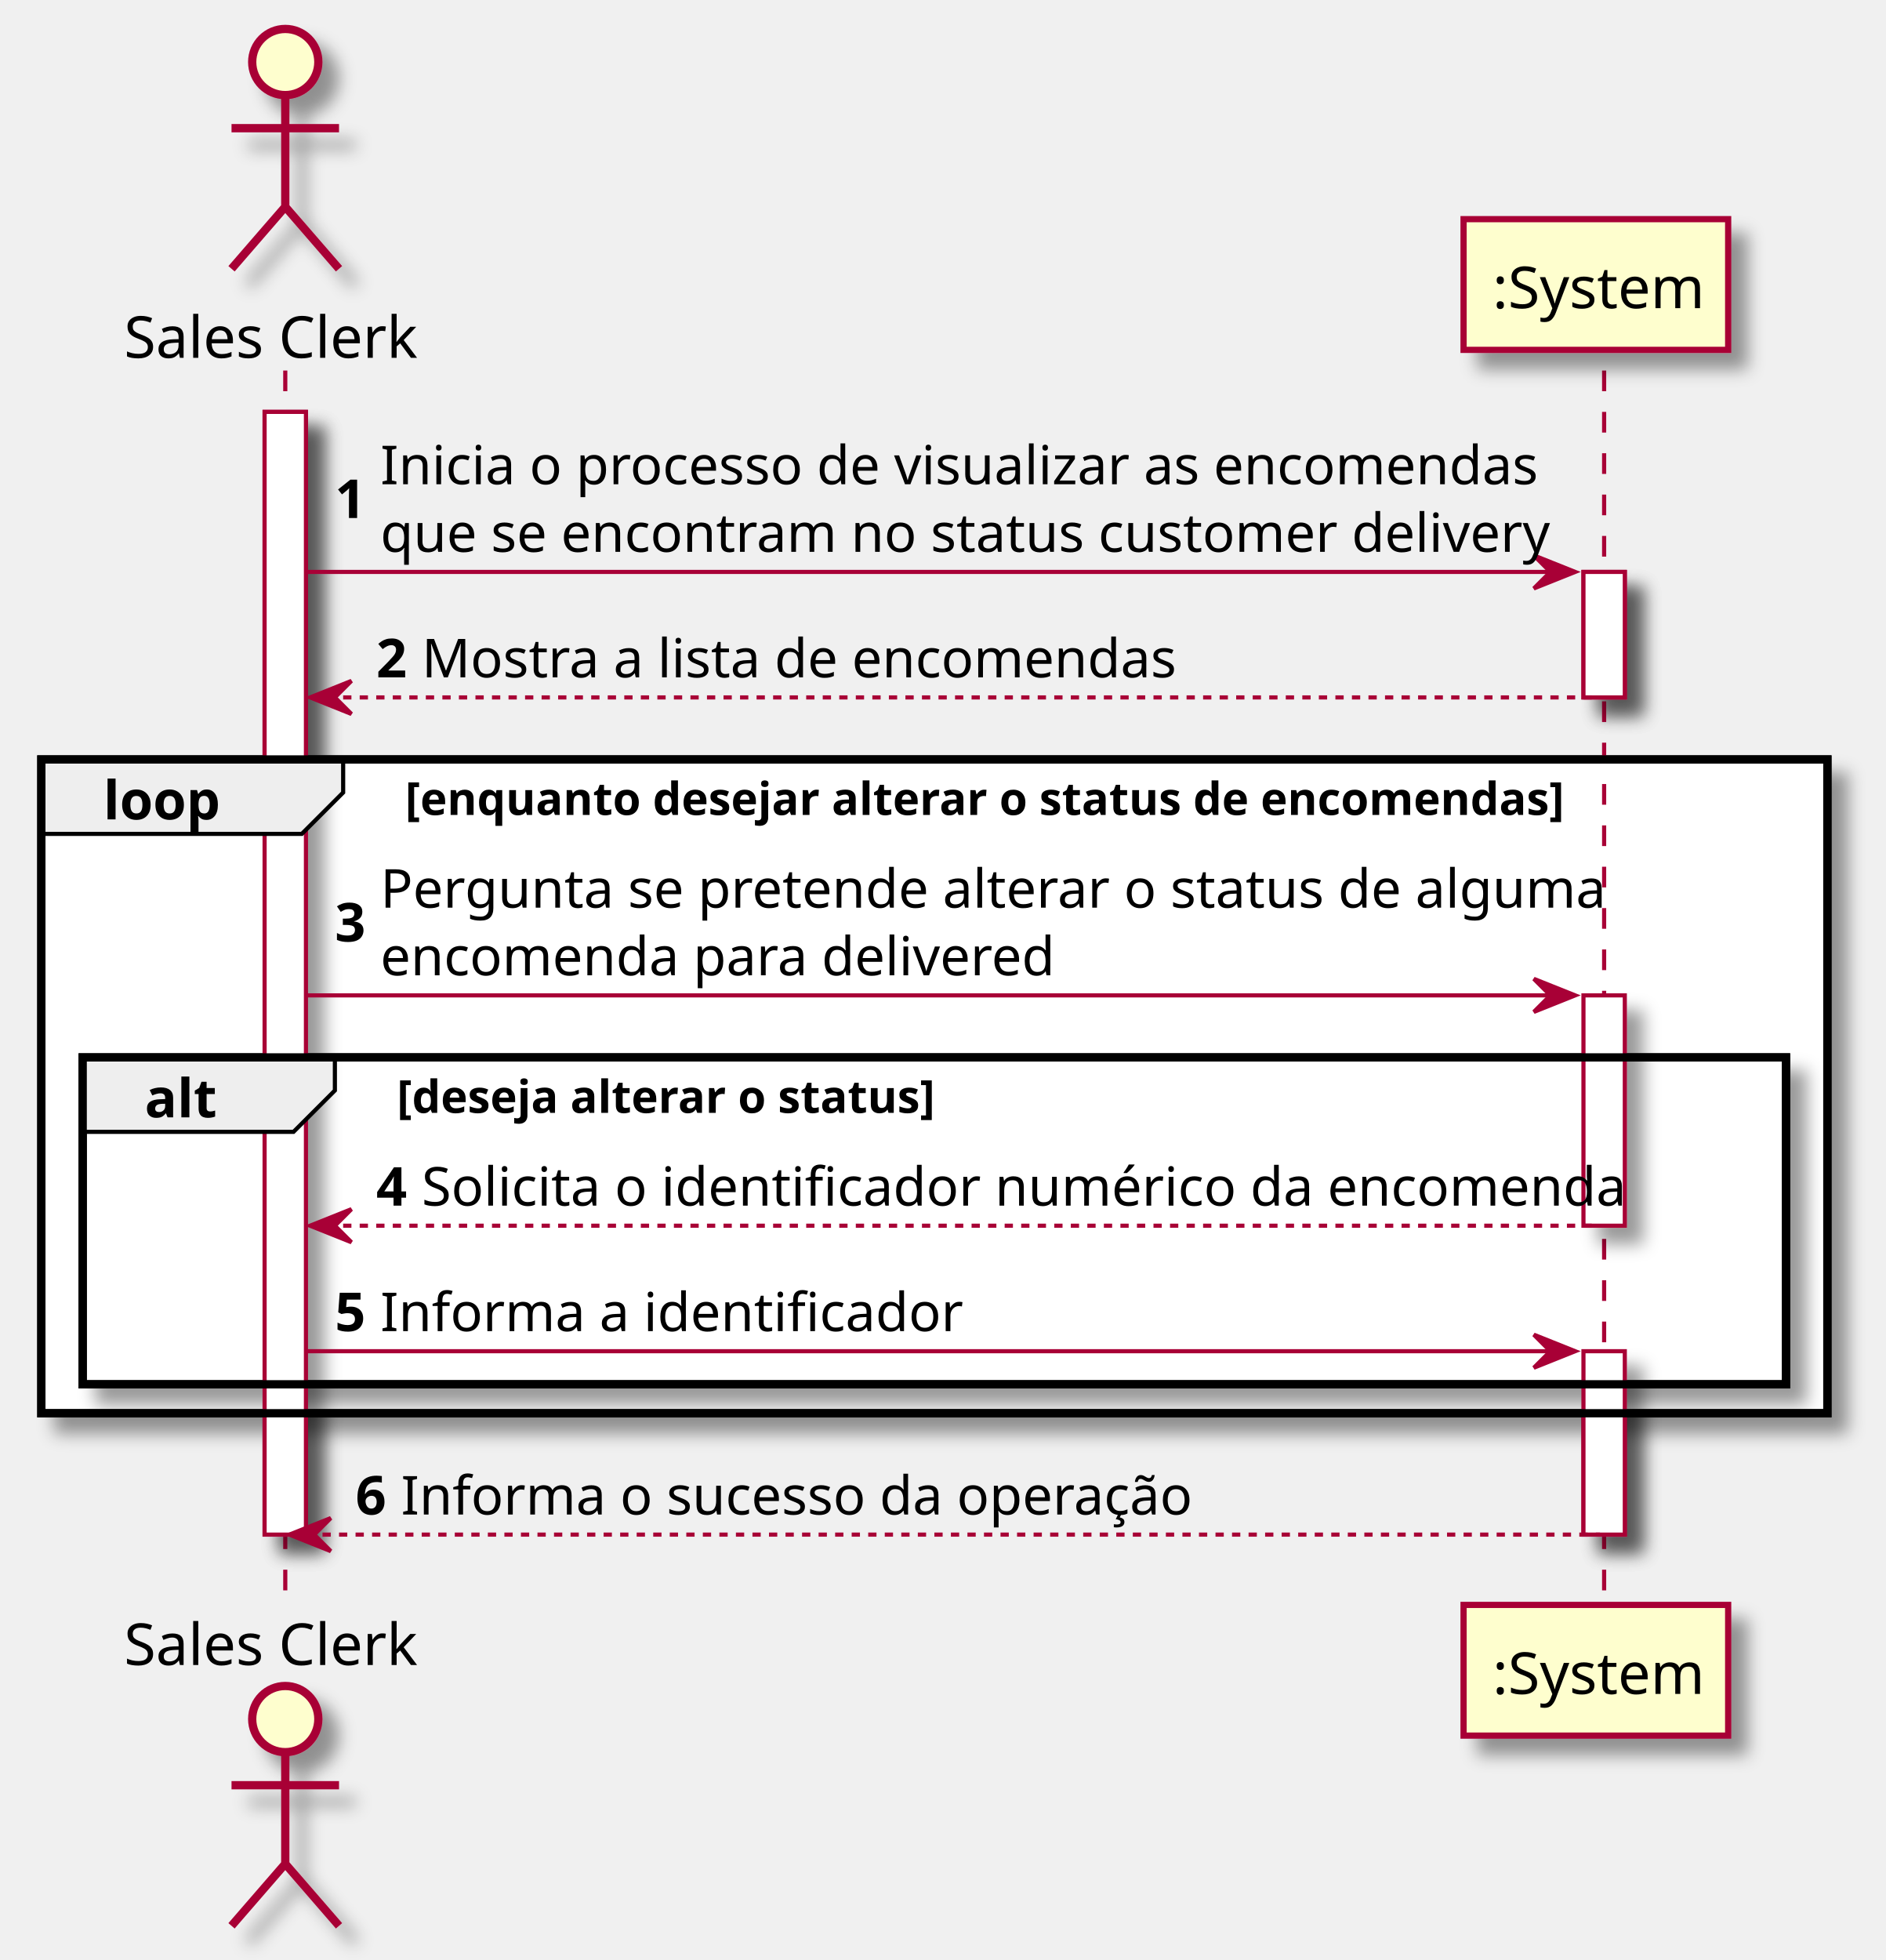
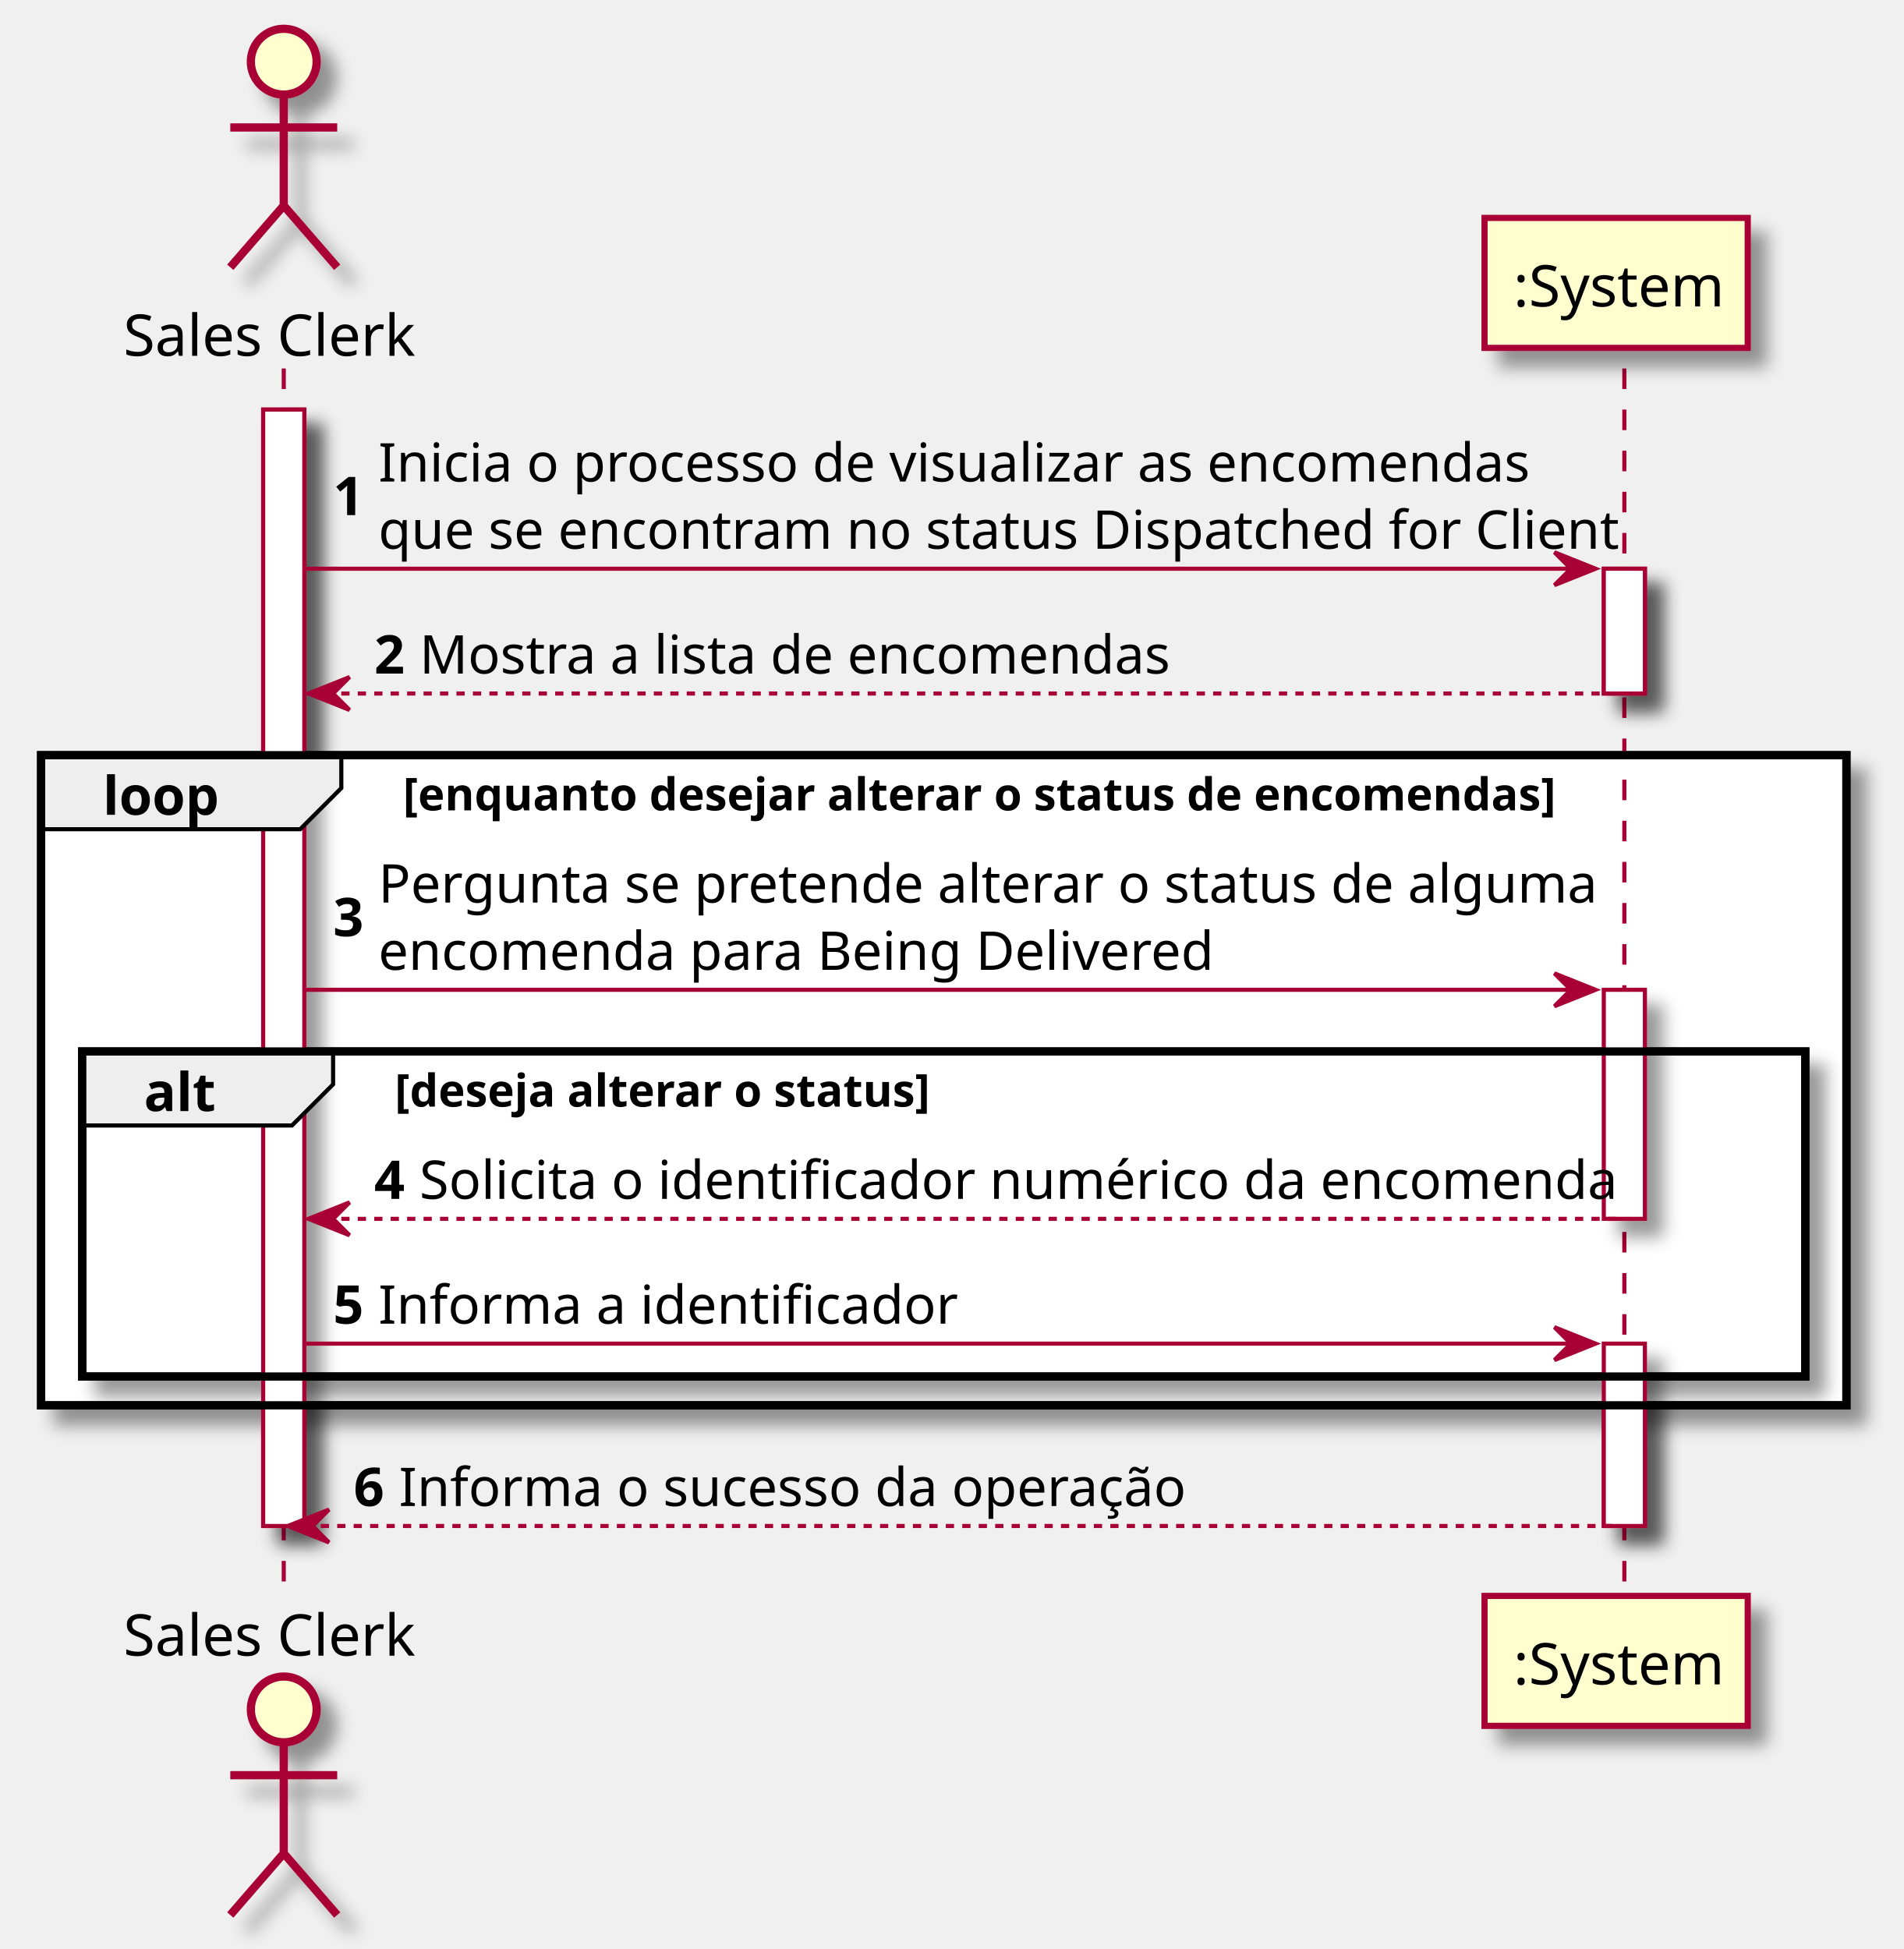
- <svg xmlns="http://www.w3.org/2000/svg" contentScriptType="application/ecmascript" contentStyleType="text/css" height="474px" preserveAspectRatio="none" style="width:456px;height:474px;background:#FFFFFF;" version="1.1" viewBox="0 0 456 474" width="456px" zoomAndPan="magnify">
+ <svg xmlns="http://www.w3.org/2000/svg" contentScriptType="application/ecmascript" contentStyleType="text/css" height="474px" preserveAspectRatio="none" style="width:463px;height:474px;background:#FFFFFF;" version="1.1" viewBox="0 0 463 474" width="463px" zoomAndPan="magnify">
  <defs>
-     <filter height="300%" id="fkuwmxi7o2x5o" width="300%" x="-1" y="-1">
+     <filter height="300%" id="f1v3ya5j9bw1n6" width="300%" x="-1" y="-1">
      <feGaussianBlur result="blurOut" stdDeviation="2.0" />
      <feColorMatrix in="blurOut" result="blurOut2" type="matrix" values="0 0 0 0 0 0 0 0 0 0 0 0 0 0 0 0 0 0 .4 0" />
      <feOffset dx="4.0" dy="4.0" in="blurOut2" result="blurOut3" />
      <feBlend in="SourceGraphic" in2="blurOut3" mode="normal" />
    </filter>
  </defs>
  <g>
-     <rect fill="#FFFFFF" filter="url(#fkuwmxi7o2x5o)" height="271.516" style="stroke:#A80036;stroke-width:1.0;" width="10" x="64" y="99.609" />
-     <rect fill="#FFFFFF" filter="url(#fkuwmxi7o2x5o)" height="30.352" style="stroke:#A80036;stroke-width:1.0;" width="10" x="383" y="138.312" />
-     <rect fill="#FFFFFF" filter="url(#fkuwmxi7o2x5o)" height="55.703" style="stroke:#A80036;stroke-width:1.0;" width="10" x="383" y="240.719" />
-     <rect fill="#FFFFFF" filter="url(#fkuwmxi7o2x5o)" height="44.352" style="stroke:#A80036;stroke-width:1.0;" width="10" x="383" y="326.773" />
-     <rect fill="#FFFFFF" filter="url(#fkuwmxi7o2x5o)" height="158.109" style="stroke:#000000;stroke-width:2.0;" width="432" x="10" y="183.664" />
-     <rect fill="#FFFFFF" filter="url(#fkuwmxi7o2x5o)" height="79.055" style="stroke:#000000;stroke-width:2.0;" width="412" x="20" y="255.719" />
+     <rect fill="#FFFFFF" filter="url(#f1v3ya5j9bw1n6)" height="271.516" style="stroke:#A80036;stroke-width:1.0;" width="10" x="64" y="99.609" />
+     <rect fill="#FFFFFF" filter="url(#f1v3ya5j9bw1n6)" height="30.352" style="stroke:#A80036;stroke-width:1.0;" width="10" x="390" y="138.312" />
+     <rect fill="#FFFFFF" filter="url(#f1v3ya5j9bw1n6)" height="55.703" style="stroke:#A80036;stroke-width:1.0;" width="10" x="390" y="240.719" />
+     <rect fill="#FFFFFF" filter="url(#f1v3ya5j9bw1n6)" height="44.352" style="stroke:#A80036;stroke-width:1.0;" width="10" x="390" y="326.773" />
+     <rect fill="#FFFFFF" filter="url(#f1v3ya5j9bw1n6)" height="158.109" style="stroke:#000000;stroke-width:2.0;" width="439" x="10" y="183.664" />
+     <rect fill="#FFFFFF" filter="url(#f1v3ya5j9bw1n6)" height="79.055" style="stroke:#000000;stroke-width:2.0;" width="419" x="20" y="255.719" />
    <line style="stroke:#A80036;stroke-width:1.0;stroke-dasharray:5.0,5.0;" x1="69" x2="69" y1="89.609" y2="389.125" />
-     <line style="stroke:#A80036;stroke-width:1.0;stroke-dasharray:5.0,5.0;" x1="388" x2="388" y1="89.609" y2="389.125" />
+     <line style="stroke:#A80036;stroke-width:1.0;stroke-dasharray:5.0,5.0;" x1="395" x2="395" y1="89.609" y2="389.125" />
    <text fill="#000000" font-family="sans-serif" font-size="14" lengthAdjust="spacing" textLength="72" x="30" y="86.533">Sales Clerk</text>
-     <ellipse cx="69" cy="15" fill="#FEFECE" filter="url(#fkuwmxi7o2x5o)" rx="8" ry="8" style="stroke:#A80036;stroke-width:2.0;" />
-     <path d="M69,23 L69,50 M56,31 L82,31 M69,50 L56,65 M69,50 L82,65 " fill="none" filter="url(#fkuwmxi7o2x5o)" style="stroke:#A80036;stroke-width:2.0;" />
+     <ellipse cx="69" cy="15" fill="#FEFECE" filter="url(#f1v3ya5j9bw1n6)" rx="8" ry="8" style="stroke:#A80036;stroke-width:2.0;" />
+     <path d="M69,23 L69,50 M56,31 L82,31 M69,50 L56,65 M69,50 L82,65 " fill="none" filter="url(#f1v3ya5j9bw1n6)" style="stroke:#A80036;stroke-width:2.0;" />
    <text fill="#000000" font-family="sans-serif" font-size="14" lengthAdjust="spacing" textLength="72" x="30" y="402.658">Sales Clerk</text>
-     <ellipse cx="69" cy="415.734" fill="#FEFECE" filter="url(#fkuwmxi7o2x5o)" rx="8" ry="8" style="stroke:#A80036;stroke-width:2.0;" />
-     <path d="M69,423.734 L69,450.734 M56,431.734 L82,431.734 M69,450.734 L56,465.734 M69,450.734 L82,465.734 " fill="none" filter="url(#fkuwmxi7o2x5o)" style="stroke:#A80036;stroke-width:2.0;" />
-     <rect fill="#FEFECE" filter="url(#fkuwmxi7o2x5o)" height="31.609" style="stroke:#A80036;stroke-width:1.5;" width="64" x="354" y="53" />
-     <text fill="#000000" font-family="sans-serif" font-size="14" lengthAdjust="spacing" textLength="50" x="361" y="74.533">:System</text>
-     <rect fill="#FEFECE" filter="url(#fkuwmxi7o2x5o)" height="31.609" style="stroke:#A80036;stroke-width:1.5;" width="64" x="354" y="388.125" />
-     <text fill="#000000" font-family="sans-serif" font-size="14" lengthAdjust="spacing" textLength="50" x="361" y="409.658">:System</text>
-     <rect fill="#FFFFFF" filter="url(#fkuwmxi7o2x5o)" height="271.516" style="stroke:#A80036;stroke-width:1.0;" width="10" x="64" y="99.609" />
-     <rect fill="#FFFFFF" filter="url(#fkuwmxi7o2x5o)" height="30.352" style="stroke:#A80036;stroke-width:1.0;" width="10" x="383" y="138.312" />
-     <rect fill="#FFFFFF" filter="url(#fkuwmxi7o2x5o)" height="55.703" style="stroke:#A80036;stroke-width:1.0;" width="10" x="383" y="240.719" />
-     <rect fill="#FFFFFF" filter="url(#fkuwmxi7o2x5o)" height="44.352" style="stroke:#A80036;stroke-width:1.0;" width="10" x="383" y="326.773" />
-     <polygon fill="#A80036" points="371,134.312,381,138.312,371,142.312,375,138.312" style="stroke:#A80036;stroke-width:1.0;" />
-     <line style="stroke:#A80036;stroke-width:1.0;" x1="74" x2="377" y1="138.312" y2="138.312" />
+     <ellipse cx="69" cy="415.734" fill="#FEFECE" filter="url(#f1v3ya5j9bw1n6)" rx="8" ry="8" style="stroke:#A80036;stroke-width:2.0;" />
+     <path d="M69,423.734 L69,450.734 M56,431.734 L82,431.734 M69,450.734 L56,465.734 M69,450.734 L82,465.734 " fill="none" filter="url(#f1v3ya5j9bw1n6)" style="stroke:#A80036;stroke-width:2.0;" />
+     <rect fill="#FEFECE" filter="url(#f1v3ya5j9bw1n6)" height="31.609" style="stroke:#A80036;stroke-width:1.5;" width="64" x="361" y="53" />
+     <text fill="#000000" font-family="sans-serif" font-size="14" lengthAdjust="spacing" textLength="50" x="368" y="74.533">:System</text>
+     <rect fill="#FEFECE" filter="url(#f1v3ya5j9bw1n6)" height="31.609" style="stroke:#A80036;stroke-width:1.5;" width="64" x="361" y="388.125" />
+     <text fill="#000000" font-family="sans-serif" font-size="14" lengthAdjust="spacing" textLength="50" x="368" y="409.658">:System</text>
+     <rect fill="#FFFFFF" filter="url(#f1v3ya5j9bw1n6)" height="271.516" style="stroke:#A80036;stroke-width:1.0;" width="10" x="64" y="99.609" />
+     <rect fill="#FFFFFF" filter="url(#f1v3ya5j9bw1n6)" height="30.352" style="stroke:#A80036;stroke-width:1.0;" width="10" x="390" y="138.312" />
+     <rect fill="#FFFFFF" filter="url(#f1v3ya5j9bw1n6)" height="55.703" style="stroke:#A80036;stroke-width:1.0;" width="10" x="390" y="240.719" />
+     <rect fill="#FFFFFF" filter="url(#f1v3ya5j9bw1n6)" height="44.352" style="stroke:#A80036;stroke-width:1.0;" width="10" x="390" y="326.773" />
+     <polygon fill="#A80036" points="378,134.312,388,138.312,378,142.312,382,138.312" style="stroke:#A80036;stroke-width:1.0;" />
+     <line style="stroke:#A80036;stroke-width:1.0;" x1="74" x2="384" y1="138.312" y2="138.312" />
    <text fill="#000000" font-family="sans-serif" font-size="13" font-weight="bold" lengthAdjust="spacing" textLength="7" x="81" y="125.28">1</text>
    <text fill="#000000" font-family="sans-serif" font-size="13" lengthAdjust="spacing" textLength="269" x="92" y="117.105">Inicia o processo de visualizar as encomendas</text>
-     <text fill="#000000" font-family="sans-serif" font-size="13" lengthAdjust="spacing" textLength="267" x="92" y="133.456">que se encontram no status customer delivery</text>
+     <text fill="#000000" font-family="sans-serif" font-size="13" lengthAdjust="spacing" textLength="286" x="92" y="133.456">que se encontram no status Dispatched for Client</text>
    <polygon fill="#A80036" points="85,164.664,75,168.664,85,172.664,81,168.664" style="stroke:#A80036;stroke-width:1.0;" />
-     <line style="stroke:#A80036;stroke-width:1.0;stroke-dasharray:2.0,2.0;" x1="79" x2="387" y1="168.664" y2="168.664" />
+     <line style="stroke:#A80036;stroke-width:1.0;stroke-dasharray:2.0,2.0;" x1="79" x2="394" y1="168.664" y2="168.664" />
    <text fill="#000000" font-family="sans-serif" font-size="13" font-weight="bold" lengthAdjust="spacing" textLength="7" x="91" y="163.808">2</text>
    <text fill="#000000" font-family="sans-serif" font-size="13" lengthAdjust="spacing" textLength="175" x="102" y="163.808">Mostra a lista de encomendas</text>
    <path d="M10,183.664 L83,183.664 L83,191.664 L73,201.664 L10,201.664 L10,183.664 " fill="#EEEEEE" style="stroke:#000000;stroke-width:1.0;" />
-     <rect fill="none" height="158.109" style="stroke:#000000;stroke-width:2.0;" width="432" x="10" y="183.664" />
+     <rect fill="none" height="158.109" style="stroke:#000000;stroke-width:2.0;" width="439" x="10" y="183.664" />
    <text fill="#000000" font-family="sans-serif" font-size="13" font-weight="bold" lengthAdjust="spacing" textLength="28" x="25" y="198.159">loop</text>
    <text fill="#000000" font-family="sans-serif" font-size="11" font-weight="bold" lengthAdjust="spacing" textLength="284" x="98" y="197.083">[enquanto desejar alterar o status de encomendas]</text>
-     <polygon fill="#A80036" points="371,236.719,381,240.719,371,244.719,375,240.719" style="stroke:#A80036;stroke-width:1.0;" />
-     <line style="stroke:#A80036;stroke-width:1.0;" x1="74" x2="377" y1="240.719" y2="240.719" />
+     <polygon fill="#A80036" points="378,236.719,388,240.719,378,244.719,382,240.719" style="stroke:#A80036;stroke-width:1.0;" />
+     <line style="stroke:#A80036;stroke-width:1.0;" x1="74" x2="384" y1="240.719" y2="240.719" />
    <text fill="#000000" font-family="sans-serif" font-size="13" font-weight="bold" lengthAdjust="spacing" textLength="7" x="81" y="227.686">3</text>
    <text fill="#000000" font-family="sans-serif" font-size="13" lengthAdjust="spacing" textLength="279" x="92" y="219.511">Pergunta se pretende alterar o status de alguma</text>
-     <text fill="#000000" font-family="sans-serif" font-size="13" lengthAdjust="spacing" textLength="150" x="92" y="235.862">encomenda para delivered</text>
+     <text fill="#000000" font-family="sans-serif" font-size="13" lengthAdjust="spacing" textLength="189" x="92" y="235.862">encomenda para Being Delivered</text>
    <path d="M20,255.719 L81,255.719 L81,263.719 L71,273.719 L20,273.719 L20,255.719 " fill="#EEEEEE" style="stroke:#000000;stroke-width:1.0;" />
-     <rect fill="none" height="79.055" style="stroke:#000000;stroke-width:2.0;" width="412" x="20" y="255.719" />
+     <rect fill="none" height="79.055" style="stroke:#000000;stroke-width:2.0;" width="419" x="20" y="255.719" />
    <text fill="#000000" font-family="sans-serif" font-size="13" font-weight="bold" lengthAdjust="spacing" textLength="16" x="35" y="270.214">alt</text>
    <text fill="#000000" font-family="sans-serif" font-size="11" font-weight="bold" lengthAdjust="spacing" textLength="132" x="96" y="269.138">[deseja alterar o status]</text>
    <polygon fill="#A80036" points="85,292.422,75,296.422,85,300.422,81,296.422" style="stroke:#A80036;stroke-width:1.0;" />
-     <line style="stroke:#A80036;stroke-width:1.0;stroke-dasharray:2.0,2.0;" x1="79" x2="387" y1="296.422" y2="296.422" />
+     <line style="stroke:#A80036;stroke-width:1.0;stroke-dasharray:2.0,2.0;" x1="79" x2="394" y1="296.422" y2="296.422" />
    <text fill="#000000" font-family="sans-serif" font-size="13" font-weight="bold" lengthAdjust="spacing" textLength="7" x="91" y="291.565">4</text>
    <text fill="#000000" font-family="sans-serif" font-size="13" lengthAdjust="spacing" textLength="273" x="102" y="291.565">Solicita o identificador numérico da encomenda</text>
-     <polygon fill="#A80036" points="371,322.773,381,326.773,371,330.773,375,326.773" style="stroke:#A80036;stroke-width:1.0;" />
-     <line style="stroke:#A80036;stroke-width:1.0;" x1="74" x2="377" y1="326.773" y2="326.773" />
+     <polygon fill="#A80036" points="378,322.773,388,326.773,378,330.773,382,326.773" style="stroke:#A80036;stroke-width:1.0;" />
+     <line style="stroke:#A80036;stroke-width:1.0;" x1="74" x2="384" y1="326.773" y2="326.773" />
    <text fill="#000000" font-family="sans-serif" font-size="13" font-weight="bold" lengthAdjust="spacing" textLength="7" x="81" y="321.917">5</text>
    <text fill="#000000" font-family="sans-serif" font-size="13" lengthAdjust="spacing" textLength="126" x="92" y="321.917">Informa a identificador</text>
    <polygon fill="#A80036" points="80,367.125,70,371.125,80,375.125,76,371.125" style="stroke:#A80036;stroke-width:1.0;" />
-     <line style="stroke:#A80036;stroke-width:1.0;stroke-dasharray:2.0,2.0;" x1="74" x2="387" y1="371.125" y2="371.125" />
+     <line style="stroke:#A80036;stroke-width:1.0;stroke-dasharray:2.0,2.0;" x1="74" x2="394" y1="371.125" y2="371.125" />
    <text fill="#000000" font-family="sans-serif" font-size="13" font-weight="bold" lengthAdjust="spacing" textLength="7" x="86" y="366.269">6</text>
    <text fill="#000000" font-family="sans-serif" font-size="13" lengthAdjust="spacing" textLength="181" x="97" y="366.269">Informa o sucesso da operação</text>
  </g>
</svg>
